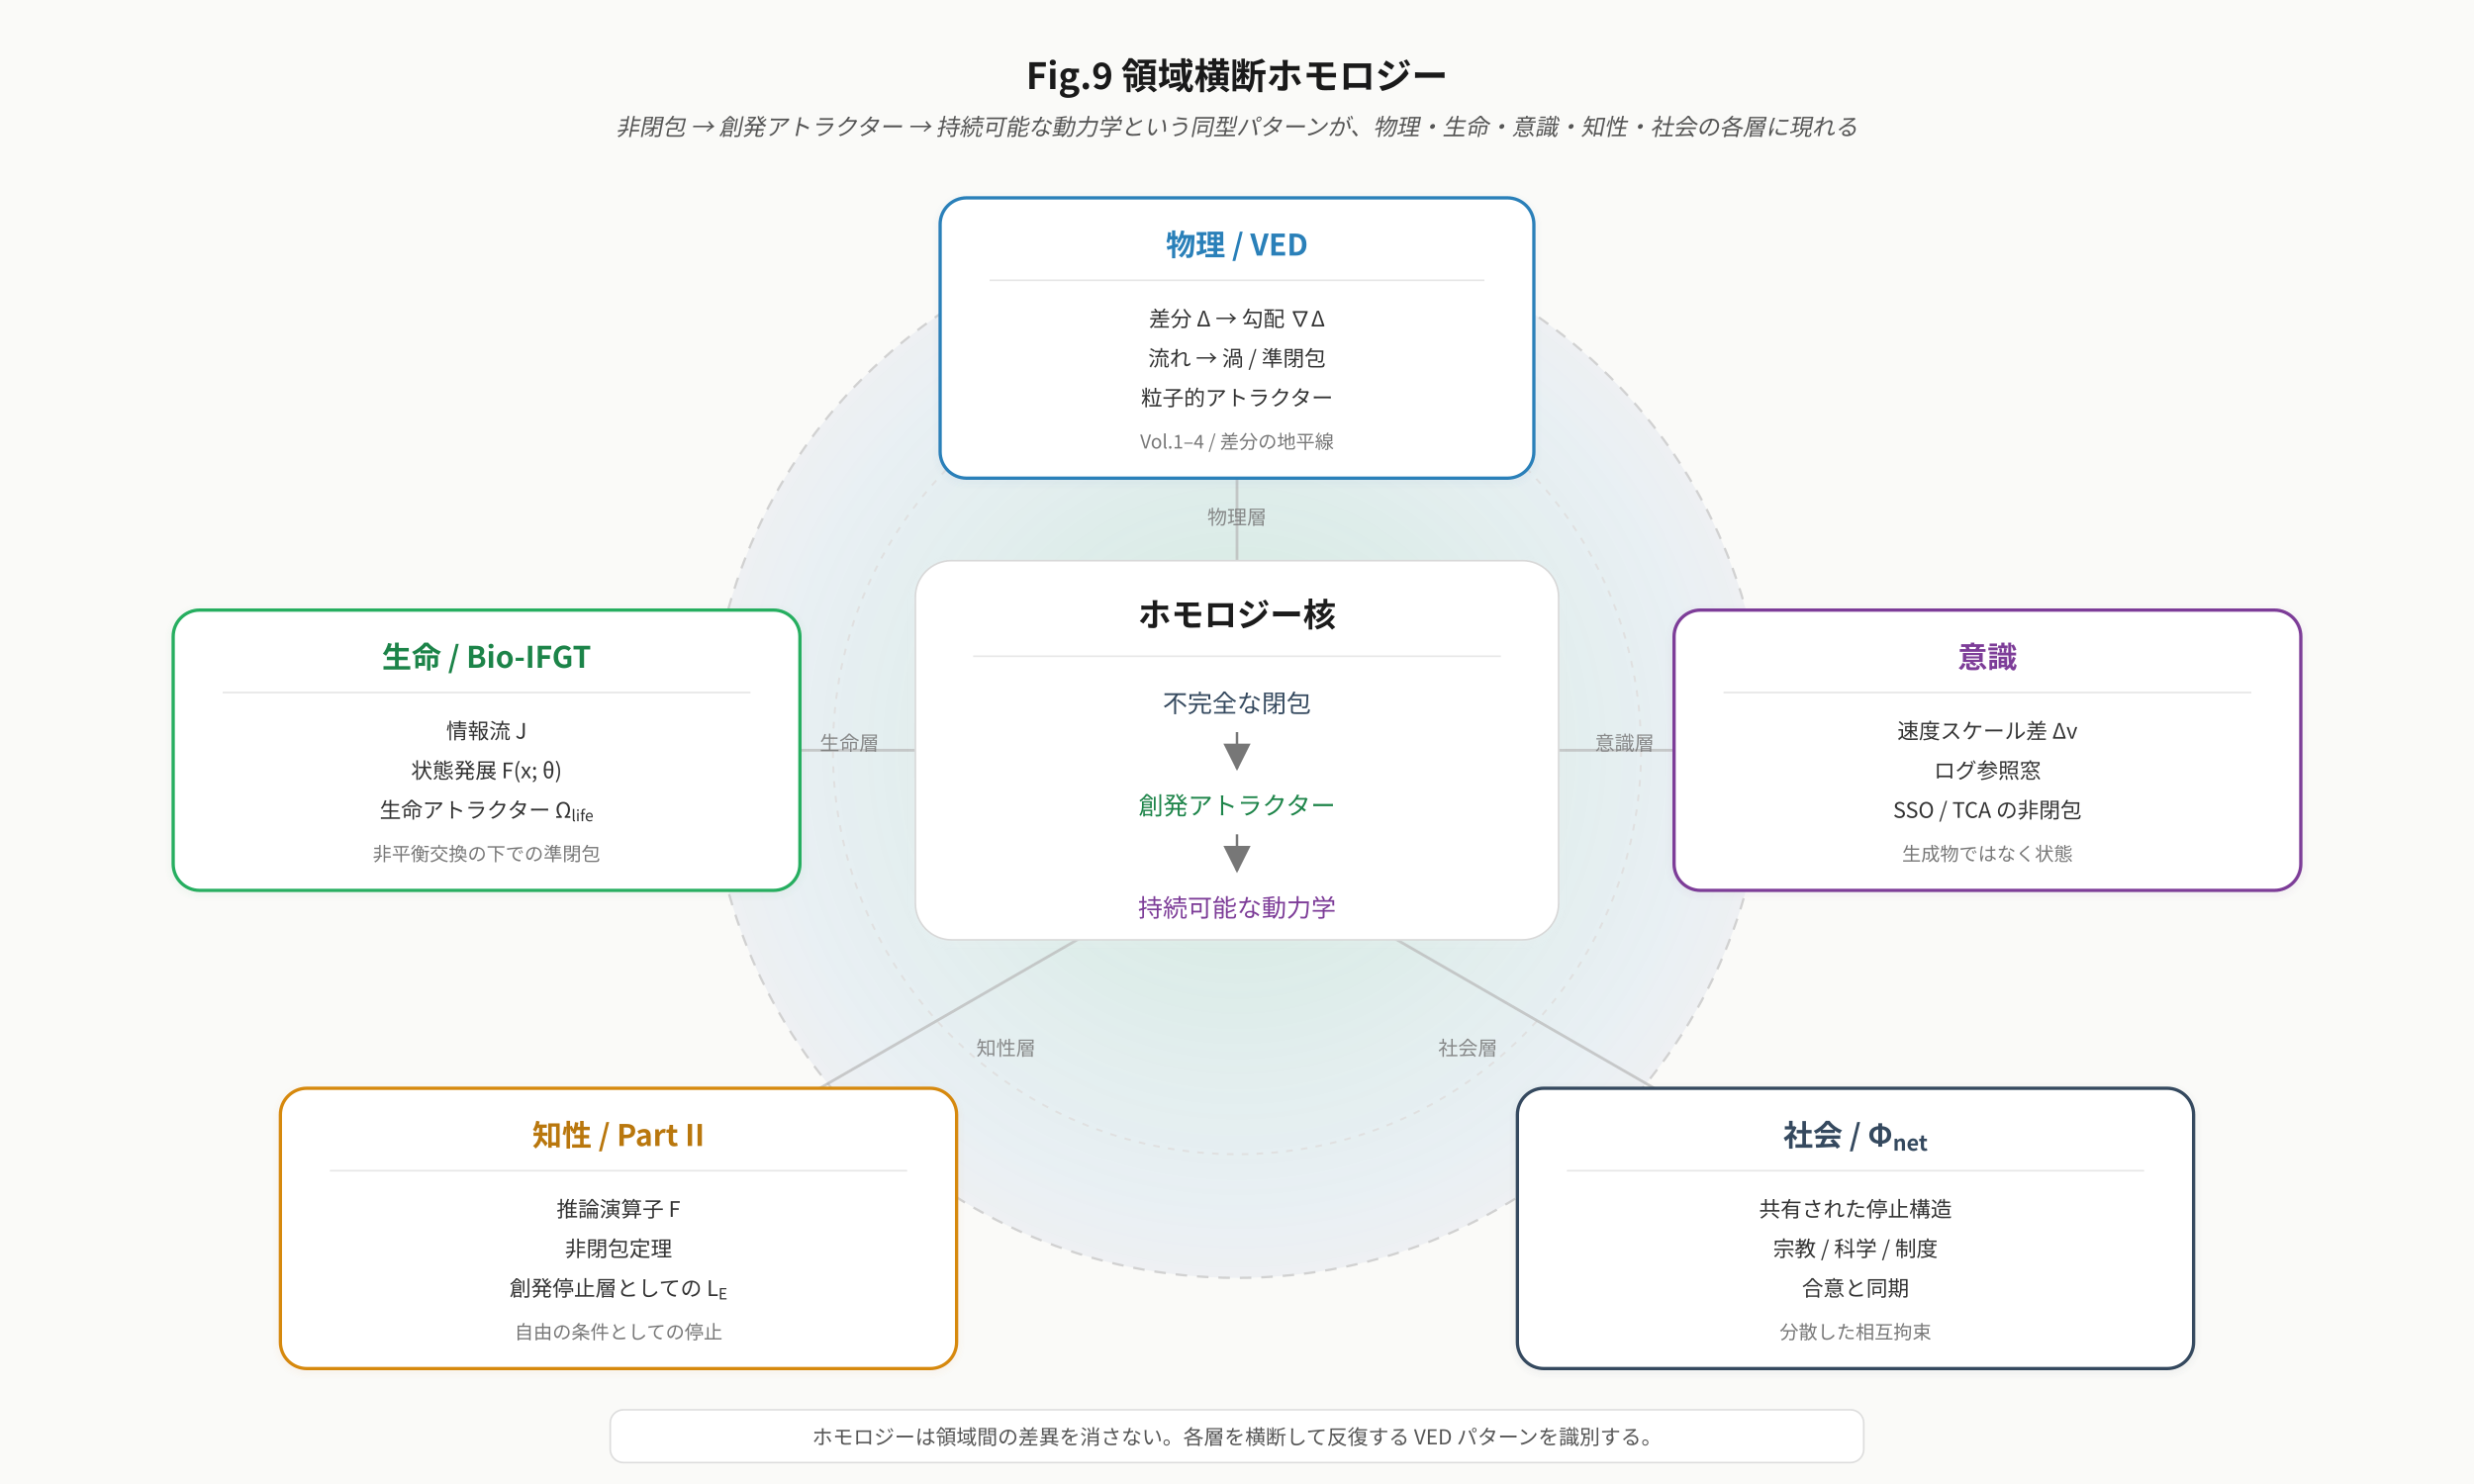
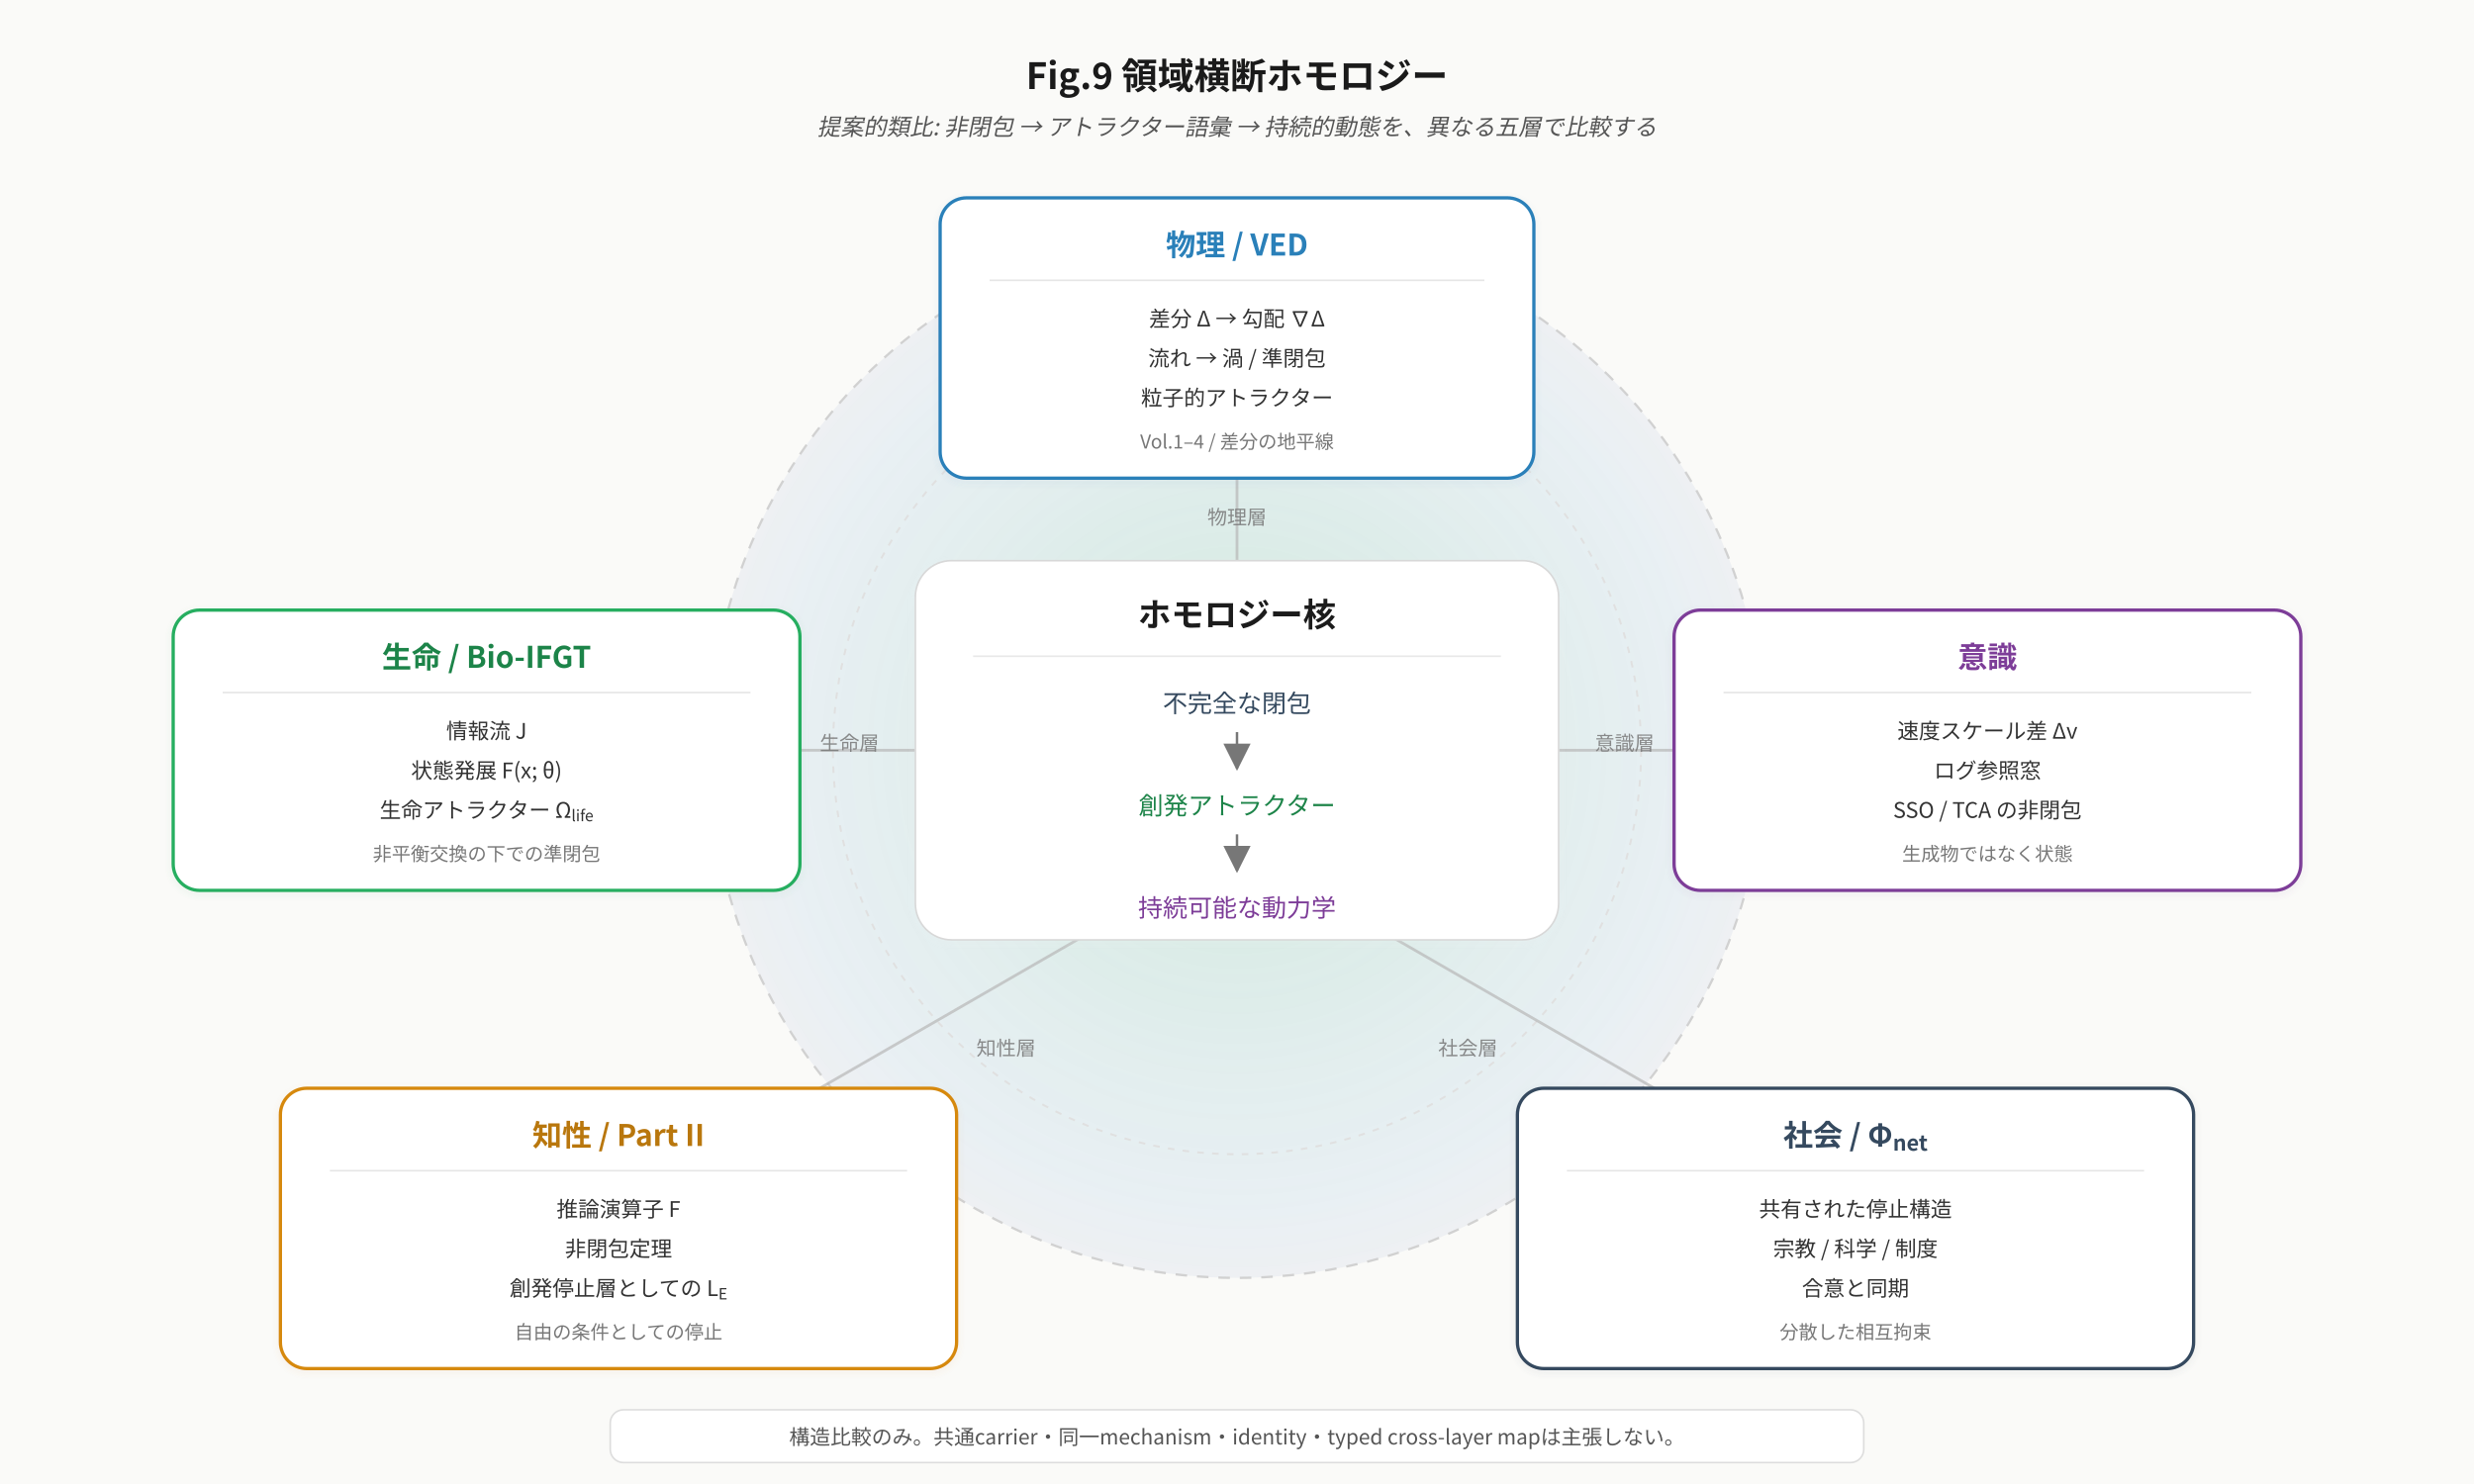
<svg xmlns="http://www.w3.org/2000/svg" width="1500" height="900" viewBox="0 0 1500 900" font-family="'Hiragino Sans', 'Yu Gothic', 'Noto Sans CJK JP', Meiryo, Inter, 'Helvetica Neue', Helvetica, Arial, 'DejaVu Sans', sans-serif">
  <rect width="1500" height="900" fill="#FAFAF8" />
  <text x="750" y="54" font-size="22" font-weight="600" fill="#1A1A1A" text-anchor="middle">
    Fig.9  領域横断ホモロジー
  </text>
  <text x="750" y="82" font-size="14" fill="#555555" text-anchor="middle" font-style="italic">
-     非閉包 → 創発アトラクター → 持続可能な動力学という同型パターンが、物理・生命・意識・知性・社会の各層に現れる
+     提案的類比: 非閉包 → アトラクター語彙 → 持続的動態を、異なる五層で比較する
  </text>
  <defs>
    <marker id="arrowGrey" markerWidth="11" markerHeight="11" refX="10" refY="5.5" orient="auto" markerUnits="strokeWidth">
      <path d="M0,0 L11,5.5 L0,11 Z" fill="#777777" />
    </marker>
    <filter id="shadow" x="-10%" y="-10%" width="120%" height="120%">
      <feGaussianBlur stdDeviation="2" result="blur" />
      <feOffset dx="0" dy="1.5" in="blur" result="offset" />
      <feComponentTransfer in="offset" result="alpha">
        <feFuncA type="linear" slope="0.14" />
      </feComponentTransfer>
      <feMerge>
        <feMergeNode in="alpha" />
        <feMergeNode in="SourceGraphic" />
      </feMerge>
    </filter>
    <radialGradient id="coreGrad" cx="50%" cy="50%" r="62%">
      <stop offset="0%" stop-color="#27AE60" stop-opacity="0.20" />
      <stop offset="70%" stop-color="#2980B9" stop-opacity="0.08" />
      <stop offset="100%" stop-color="#7D3C98" stop-opacity="0.04" />
    </radialGradient>
  </defs>
  <circle cx="750" cy="455" r="320" fill="url(#coreGrad)" stroke="#D1D1D1" stroke-width="1.4" stroke-dasharray="7,6" />
  <circle cx="750" cy="455" r="245" fill="none" stroke="#E0E0E0" stroke-width="1.2" stroke-dasharray="4,5" />
  <g stroke="#B8B8B8" stroke-width="1.7" opacity="0.72">
    <line x1="750" y1="340" x2="750" y2="205" />
    <line x1="635" y1="455" x2="365" y2="455" />
    <line x1="865" y1="455" x2="1135" y2="455" />
    <line x1="705" y1="540" x2="445" y2="690" />
    <line x1="795" y1="540" x2="1055" y2="690" />
  </g>
  <g filter="url(#shadow)">
    <rect x="555" y="340" width="390" height="230" rx="22" fill="#FFFFFF" stroke="#D8D8D8" />
    <text x="750" y="380" font-size="20" font-weight="700" fill="#1A1A1A" text-anchor="middle">ホモロジー核</text>
    <line x1="590" y1="398" x2="910" y2="398" stroke="#E8E8E8" />
    <text x="750" y="432" font-size="15" fill="#34495E" text-anchor="middle">不完全な閉包</text>
    <path d="M750 444 L750 466" stroke="#777777" stroke-width="1.5" marker-end="url(#arrowGrey)" />
    <text x="750" y="494" font-size="15" fill="#1E8449" text-anchor="middle">創発アトラクター</text>
    <path d="M750 506 L750 528" stroke="#777777" stroke-width="1.5" marker-end="url(#arrowGrey)" />
    <text x="750" y="556" font-size="15" fill="#7D3C98" text-anchor="middle">持続可能な動力学</text>
  </g>
  <g filter="url(#shadow)">
    <rect x="570" y="120" width="360" height="170" rx="16" fill="#FFFFFF" stroke="#2980B9" stroke-width="2" />
    <text x="750" y="155" font-size="18" font-weight="700" fill="#2980B9" text-anchor="middle">物理 / VED</text>
    <line x1="600" y1="170" x2="900" y2="170" stroke="#E6E6E6" />
    <text x="750" y="198" font-size="13" fill="#333333" text-anchor="middle">差分 Δ → 勾配 ∇Δ</text>
    <text x="750" y="222" font-size="13" fill="#333333" text-anchor="middle">流れ → 渦 / 準閉包</text>
    <text x="750" y="246" font-size="13" fill="#333333" text-anchor="middle">粒子的アトラクター</text>
    <text x="750" y="272" font-size="11.5" fill="#777777" text-anchor="middle">Vol.1–4 / 差分の地平線</text>
  </g>
  <g filter="url(#shadow)">
    <rect x="105" y="370" width="380" height="170" rx="16" fill="#FFFFFF" stroke="#27AE60" stroke-width="2" />
    <text x="295" y="405" font-size="18" font-weight="700" fill="#1E8449" text-anchor="middle">生命 / Bio-IFGT</text>
    <line x1="135" y1="420" x2="455" y2="420" stroke="#E6E6E6" />
    <text x="295" y="448" font-size="13" fill="#333333" text-anchor="middle">情報流 J</text>
    <text x="295" y="472" font-size="13" fill="#333333" text-anchor="middle">状態発展 F(x; θ)</text>
    <text x="295" y="496" font-size="13" fill="#333333" text-anchor="middle">生命アトラクター Ω<tspan font-size="0.72em" baseline-shift="-22%">life</tspan>
    </text>
    <text x="295" y="522" font-size="11.5" fill="#777777" text-anchor="middle">非平衡交換の下での準閉包</text>
  </g>
  <g filter="url(#shadow)">
    <rect x="1015" y="370" width="380" height="170" rx="16" fill="#FFFFFF" stroke="#7D3C98" stroke-width="2" />
    <text x="1205" y="405" font-size="18" font-weight="700" fill="#7D3C98" text-anchor="middle">意識</text>
    <line x1="1045" y1="420" x2="1365" y2="420" stroke="#E6E6E6" />
    <text x="1205" y="448" font-size="13" fill="#333333" text-anchor="middle">速度スケール差 Δv</text>
    <text x="1205" y="472" font-size="13" fill="#333333" text-anchor="middle">ログ参照窓</text>
    <text x="1205" y="496" font-size="13" fill="#333333" text-anchor="middle">SSO / TCA の非閉包</text>
    <text x="1205" y="522" font-size="11.5" fill="#777777" text-anchor="middle">生成物ではなく状態</text>
  </g>
  <g filter="url(#shadow)">
    <rect x="170" y="660" width="410" height="170" rx="16" fill="#FFFFFF" stroke="#D68910" stroke-width="2" />
    <text x="375" y="695" font-size="18" font-weight="700" fill="#B9770E" text-anchor="middle">知性 / Part II</text>
    <line x1="200" y1="710" x2="550" y2="710" stroke="#E6E6E6" />
    <text x="375" y="738" font-size="13" fill="#333333" text-anchor="middle">推論演算子 F</text>
    <text x="375" y="762" font-size="13" fill="#333333" text-anchor="middle">非閉包定理</text>
    <text x="375" y="786" font-size="13" fill="#333333" text-anchor="middle">創発停止層としての L<tspan font-size="0.72em" baseline-shift="-22%">E</tspan>
    </text>
    <text x="375" y="812" font-size="11.5" fill="#777777" text-anchor="middle">自由の条件としての停止</text>
  </g>
  <g filter="url(#shadow)">
    <rect x="920" y="660" width="410" height="170" rx="16" fill="#FFFFFF" stroke="#34495E" stroke-width="2" />
    <text x="1125" y="695" font-size="18" font-weight="700" fill="#34495E" text-anchor="middle">社会 / Φ<tspan font-size="0.72em" baseline-shift="-22%">net</tspan>
    </text>
    <line x1="950" y1="710" x2="1300" y2="710" stroke="#E6E6E6" />
    <text x="1125" y="738" font-size="13" fill="#333333" text-anchor="middle">共有された停止構造</text>
    <text x="1125" y="762" font-size="13" fill="#333333" text-anchor="middle">宗教 / 科学 / 制度</text>
    <text x="1125" y="786" font-size="13" fill="#333333" text-anchor="middle">合意と同期</text>
    <text x="1125" y="812" font-size="11.5" fill="#777777" text-anchor="middle">分散した相互拘束</text>
  </g>
  <g opacity="0.85">
    <text x="750" y="318" font-size="12" fill="#777777" text-anchor="middle">物理層</text>
    <text x="515" y="455" font-size="12" fill="#777777" text-anchor="middle">生命層</text>
    <text x="985" y="455" font-size="12" fill="#777777" text-anchor="middle">意識層</text>
    <text x="610" y="640" font-size="12" fill="#777777" text-anchor="middle">知性層</text>
    <text x="890" y="640" font-size="12" fill="#777777" text-anchor="middle">社会層</text>
  </g>
  <g>
    <rect x="370" y="855" width="760" height="32" rx="8" fill="#FFFFFF" stroke="#DDDDDD" />
    <text x="750" y="876" font-size="12.5" fill="#555555" text-anchor="middle">
-       ホモロジーは領域間の差異を消さない。各層を横断して反復する VED パターンを識別する。
+       構造比較のみ。共通carrier・同一mechanism・identity・typed cross-layer mapは主張しない。
    </text>
  </g>
</svg>
